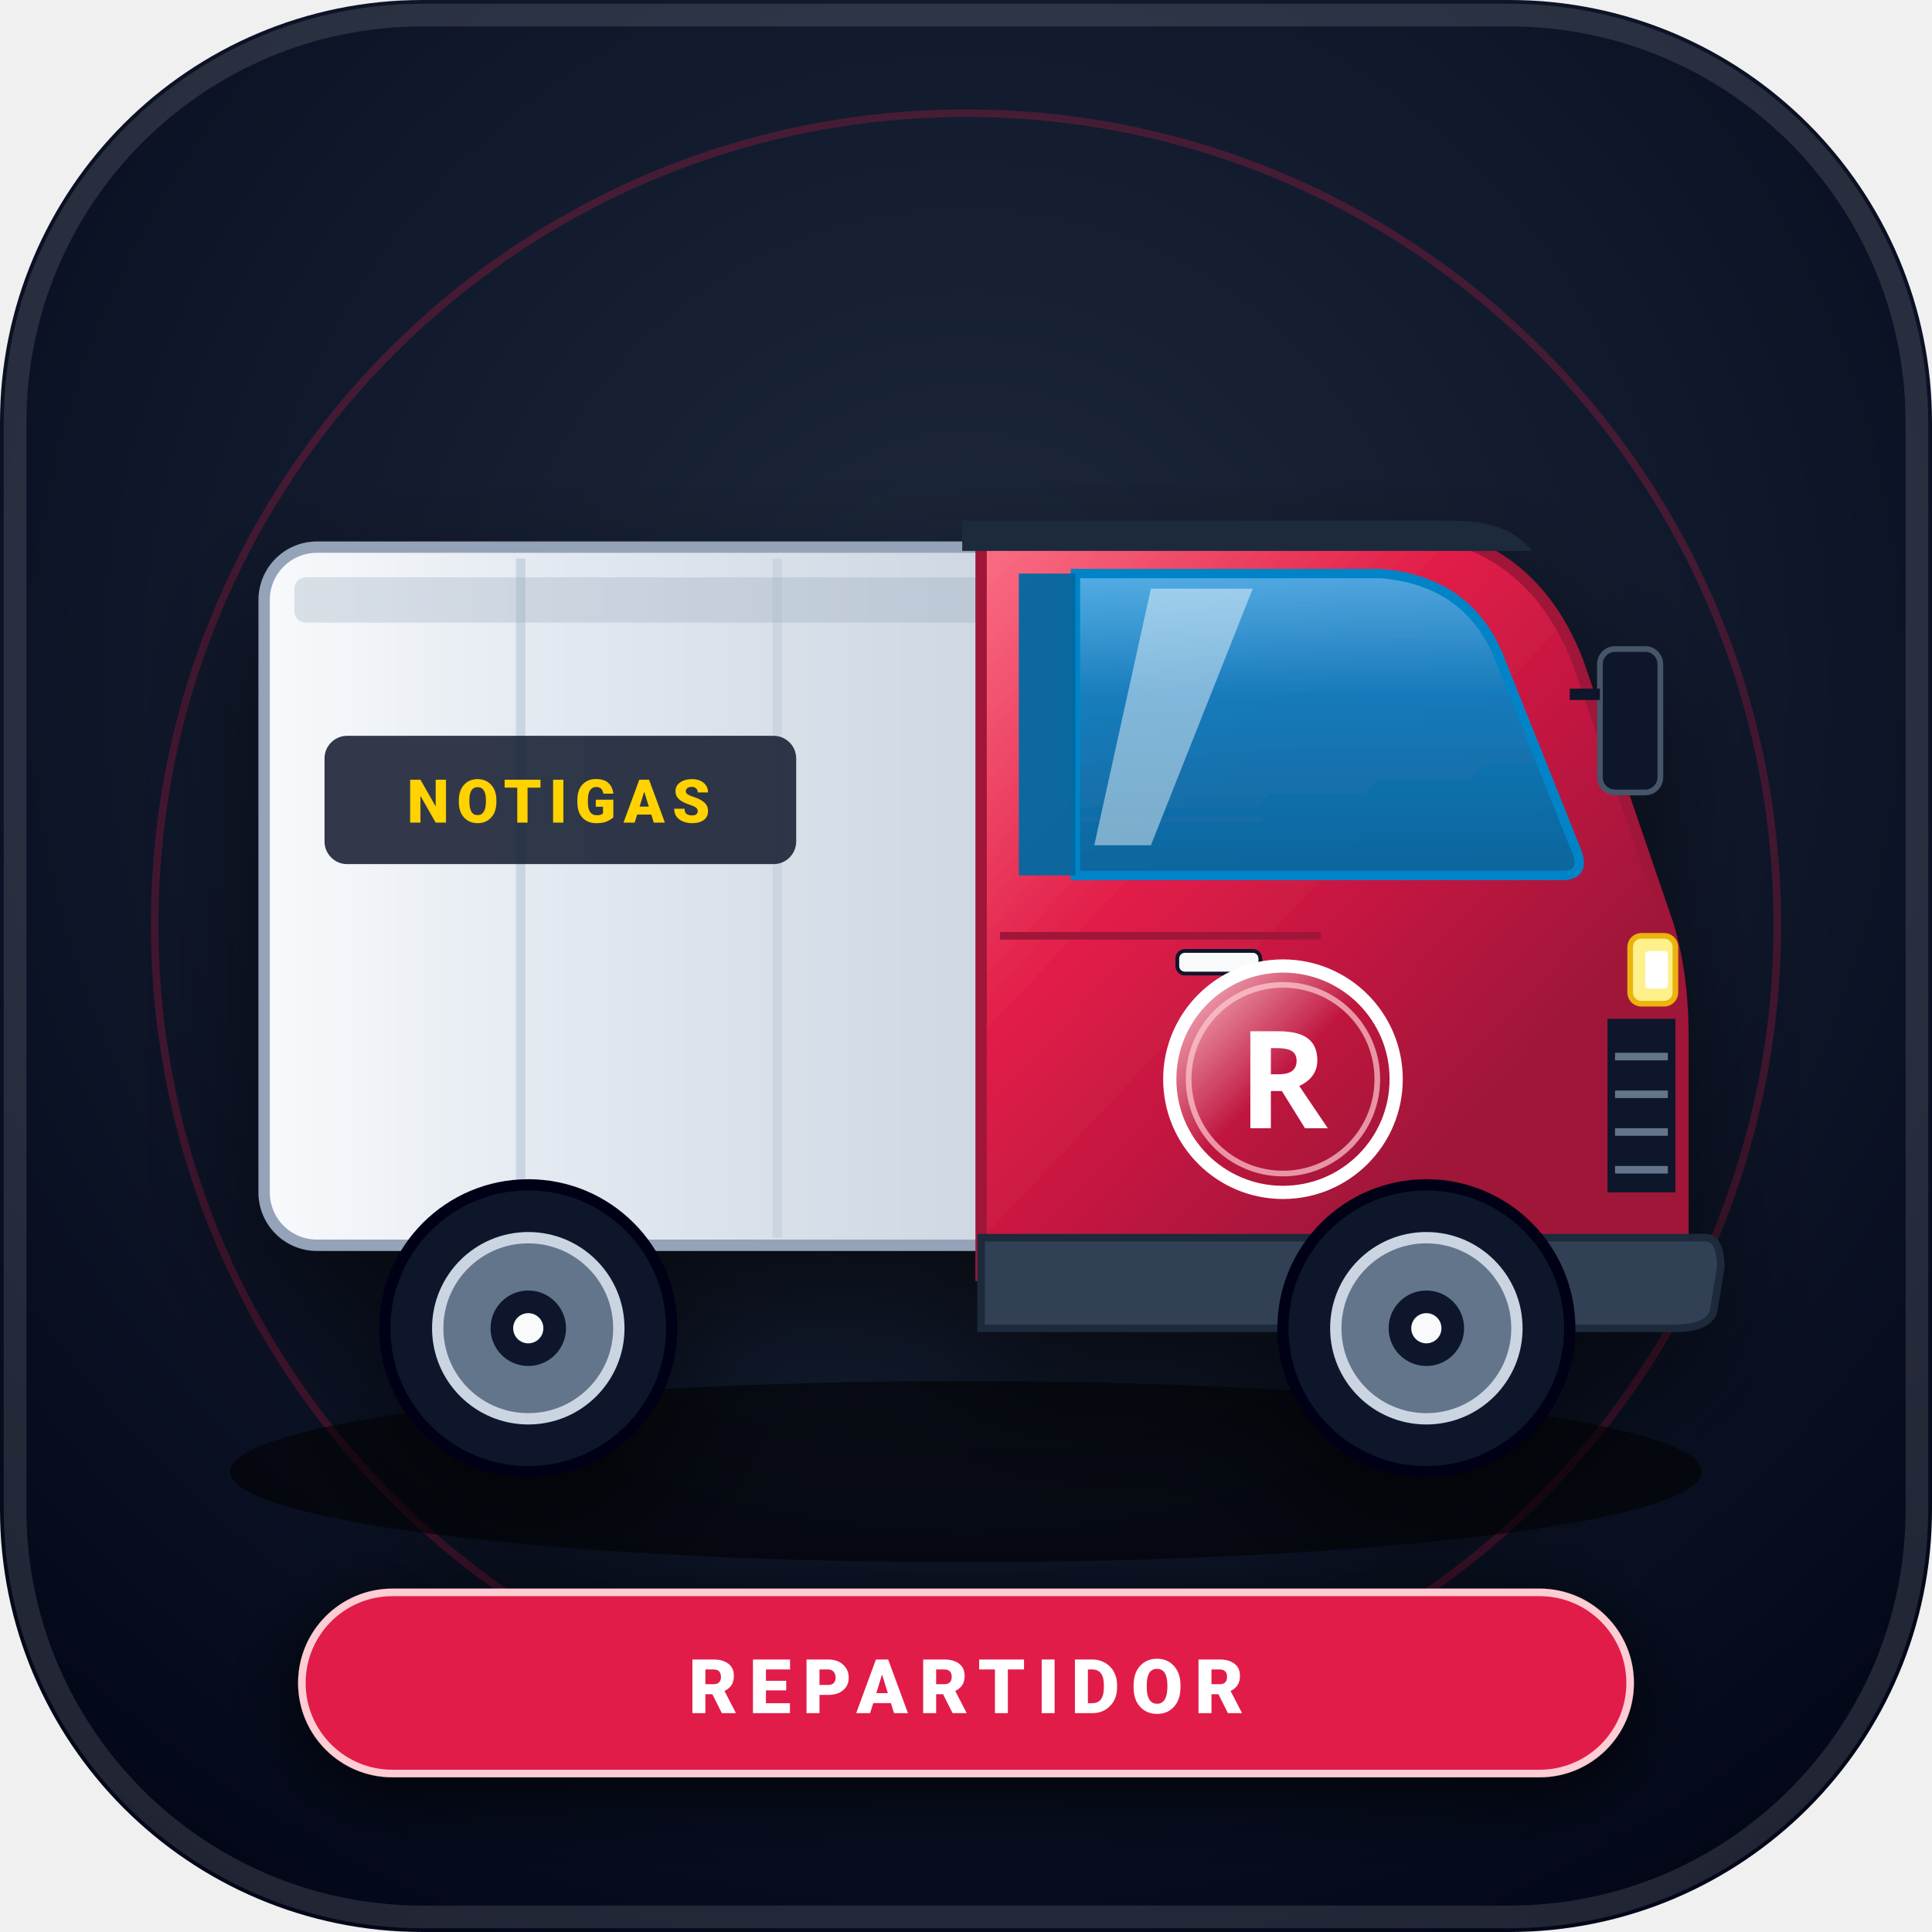
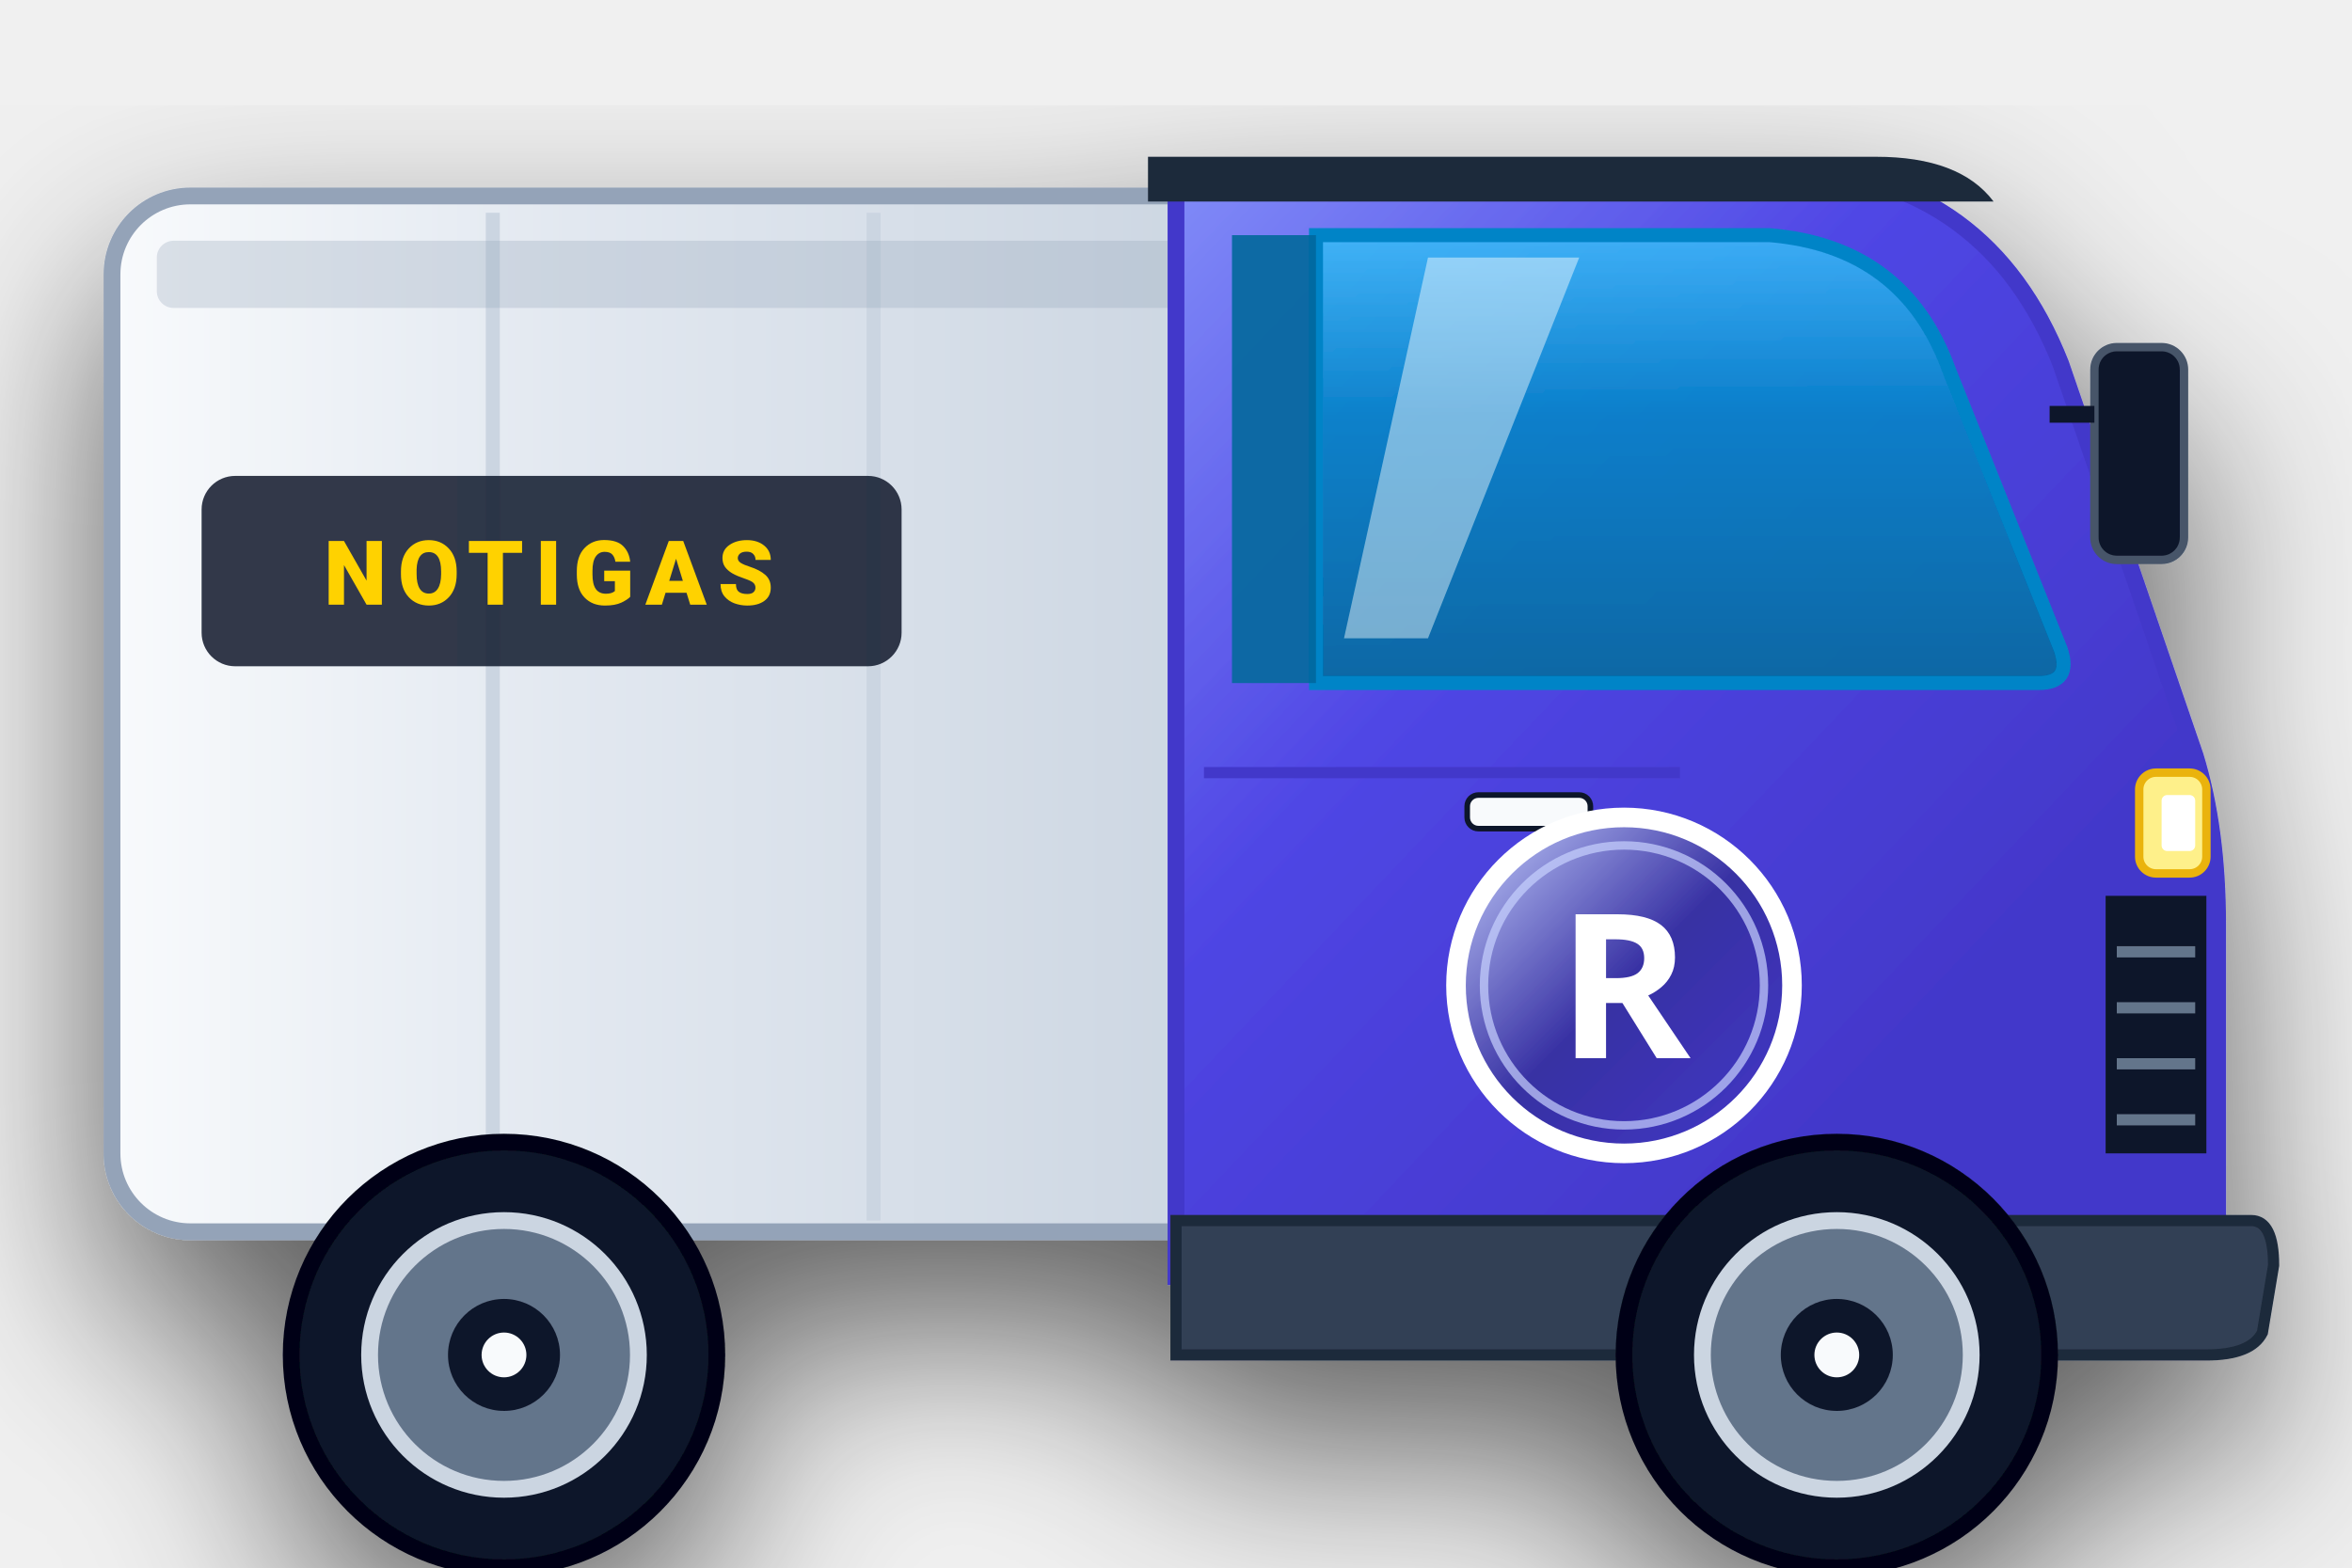
- <svg xmlns="http://www.w3.org/2000/svg" viewBox="0 0 512 512" width="512" height="512">
+ <svg xmlns="http://www.w3.org/2000/svg" viewBox="50 110 420 280">
  <defs>
    <radialGradient id="bgGrad" cx="50%" cy="35%" r="75%">
      <stop offset="0%" stop-color="#1E293B" />
      <stop offset="55%" stop-color="#0F172A" />
      <stop offset="100%" stop-color="#020617" />
    </radialGradient>
    <linearGradient id="cabGrad" x1="0%" y1="0%" x2="100%" y2="100%">
-       <stop offset="0%" stop-color="#FB7185" />
-       <stop offset="35%" stop-color="#E11D48" />
-       <stop offset="75%" stop-color="#9F1239" />
-       <stop offset="100%" stop-color="#9F1239" />
+       <stop offset="0%" stop-color="#818CF8" />
+       <stop offset="35%" stop-color="#4F46E5" />
+       <stop offset="75%" stop-color="#4338CA" />
+       <stop offset="100%" stop-color="#4338CA" />
    </linearGradient>
    <linearGradient id="cargoGrad" x1="0%" y1="0%" x2="100%" y2="0%">
      <stop offset="0%" stop-color="#F8FAFC" />
      <stop offset="40%" stop-color="#E2E8F0" />
      <stop offset="100%" stop-color="#CBD5E1" />
    </linearGradient>
    <linearGradient id="badgeGrad" x1="0%" y1="0%" x2="100%" y2="100%">
-       <stop offset="0%" stop-color="#FECDD3" />
-       <stop offset="50%" stop-color="#BE123C" />
-       <stop offset="100%" stop-color="#9F1239" />
+       <stop offset="0%" stop-color="#C7D2FE" />
+       <stop offset="50%" stop-color="#3730A3" />
+       <stop offset="100%" stop-color="#4338CA" />
    </linearGradient>
    <linearGradient id="windshieldGrad" x1="0%" y1="0%" x2="0%" y2="100%">
      <stop offset="0%" stop-color="#38BDF8" stop-opacity="0.85" />
      <stop offset="40%" stop-color="#0284C7" stop-opacity="0.9" />
      <stop offset="100%" stop-color="#0369A1" stop-opacity="0.95" />
    </linearGradient>
    <filter id="truckShadow" x="-10%" y="-10%" width="130%" height="130%">
      <feDropShadow dx="0" dy="16" stdDeviation="18" flood-color="#000000" flood-opacity="0.6" />
    </filter>
  </defs>
-   <rect width="512" height="512" rx="112" fill="url(#bgGrad)" />
-   <rect width="504" height="504" x="4" y="4" rx="108" fill="none" stroke="rgba(255,255,255,0.12)" stroke-width="6" />
-   <circle cx="256" cy="245" r="215" fill="none" stroke="#E11D48" stroke-opacity="0.25" stroke-width="2" />
-   <ellipse cx="256" cy="390" rx="195" ry="24" fill="rgba(0,0,0,0.55)" />
  <g filter="url(#truckShadow)">
    <rect x="70" y="145" width="205" height="185" rx="14" fill="url(#cargoGrad)" stroke="#94A3B8" stroke-width="3" />
    <line x1="138" y1="148" x2="138" y2="328" stroke="#CBD5E1" stroke-width="2.5" />
    <line x1="206" y1="148" x2="206" y2="328" stroke="#CBD5E1" stroke-width="2.5" />
    <rect x="78" y="153" width="189" height="12" rx="3" fill="#94A3B8" opacity="0.3" />
    <rect x="86" y="195" width="125" height="34" rx="6" fill="#0F172A" opacity="0.85" />
    <text x="148" y="218" font-family="'Segoe UI', Roboto, Montserrat, sans-serif" font-weight="900" font-size="16" fill="#FFD200" text-anchor="middle" letter-spacing="2">NOTIGAS</text>
-     <path d="M 260 140 L 370 140 Q 405 142 418 175 L 442 245 Q 446 258 446 275 L 446 332 Q 446 338 440 338 L 260 338 Z" fill="url(#cabGrad)" stroke="#9F1239" stroke-width="3" />
+     <path d="M 260 140 L 370 140 Q 405 142 418 175 L 442 245 Q 446 258 446 275 L 446 332 Q 446 338 440 338 L 260 338 Z" fill="url(#cabGrad)" stroke="#4338CA" stroke-width="3" />
    <path d="M 285 152 L 366 152 Q 390 154 398 176 L 418 226 Q 420 232 414 232 L 285 232 Z" fill="url(#windshieldGrad)" stroke="#0284C7" stroke-width="2.5" />
    <path d="M 305 156 L 332 156 L 305 224 L 290 224 Z" fill="rgba(255,255,255,0.45)" />
    <path d="M 285 152 L 285 232 L 270 232 L 270 152 Z" fill="#0369A1" opacity="0.95" />
    <path d="M 255 138 L 385 138 Q 400 138 406 146 L 255 146 Z" fill="#1E293B" />
    <rect x="424" y="172" width="16" height="38" rx="4" fill="#0F172A" stroke="#475569" stroke-width="1.5" />
    <line x1="416" y1="184" x2="424" y2="184" stroke="#0F172A" stroke-width="3" />
-     <line x1="265" y1="248" x2="350" y2="248" stroke="#9F1239" stroke-width="2" />
+     <line x1="265" y1="248" x2="350" y2="248" stroke="#4338CA" stroke-width="2" />
    <rect x="312" y="252" width="22" height="6" rx="2" fill="#F8FAFC" stroke="#0F172A" stroke-width="1" />
    <circle cx="340" cy="286" r="30" fill="url(#badgeGrad)" stroke="#FFFFFF" stroke-width="3.5" />
-     <circle cx="340" cy="286" r="25" fill="none" stroke="#FECDD3" stroke-width="1.5" opacity="0.7" />
+     <circle cx="340" cy="286" r="25" fill="none" stroke="#C7D2FE" stroke-width="1.5" opacity="0.7" />
    <text x="340" y="299" font-family="'Impact', 'Arial Black', sans-serif" font-weight="900" font-size="36" fill="#FFFFFF" text-anchor="middle" letter-spacing="1">R</text>
    <path d="M 426 270 L 444 270 L 444 316 L 426 316 Z" fill="#0F172A" />
    <line x1="428" y1="280" x2="442" y2="280" stroke="#64748B" stroke-width="2" />
    <line x1="428" y1="290" x2="442" y2="290" stroke="#64748B" stroke-width="2" />
    <line x1="428" y1="300" x2="442" y2="300" stroke="#64748B" stroke-width="2" />
    <line x1="428" y1="310" x2="442" y2="310" stroke="#64748B" stroke-width="2" />
    <rect x="432" y="248" width="12" height="18" rx="3" fill="#FEF08A" stroke="#EAB308" stroke-width="1.5" />
    <rect x="436" y="252" width="6" height="10" rx="1" fill="#FFFFFF" />
    <path d="M 260 328 L 452 328 Q 456 328 456 336 L 454 348 Q 452 352 444 352 L 260 352 Z" fill="#334155" stroke="#1E293B" stroke-width="2" />
    <g>
      <circle cx="140" cy="352" r="38" fill="#0F172A" stroke="#020617" stroke-width="3" />
      <circle cx="140" cy="352" r="24" fill="#64748B" stroke="#CBD5E1" stroke-width="3" />
      <circle cx="140" cy="352" r="10" fill="#0F172A" />
      <circle cx="140" cy="352" r="4" fill="#F8FAFC" />
    </g>
    <g>
      <circle cx="378" cy="352" r="38" fill="#0F172A" stroke="#020617" stroke-width="3" />
      <circle cx="378" cy="352" r="24" fill="#64748B" stroke="#CBD5E1" stroke-width="3" />
      <circle cx="378" cy="352" r="10" fill="#0F172A" />
      <circle cx="378" cy="352" r="4" fill="#F8FAFC" />
    </g>
  </g>
-   <g filter="drop-shadow(0 4px 10px rgba(0,0,0,0.8))">
-     <rect x="80" y="422" width="352" height="48" rx="24" fill="#E11D48" stroke="#FECDD3" stroke-width="2" />
-     <text x="256" y="454" font-family="'Segoe UI', Roboto, Montserrat, sans-serif" font-weight="900" font-size="20" fill="#FFFFFF" text-anchor="middle" letter-spacing="3">REPARTIDOR</text>
-   </g>
</svg>
